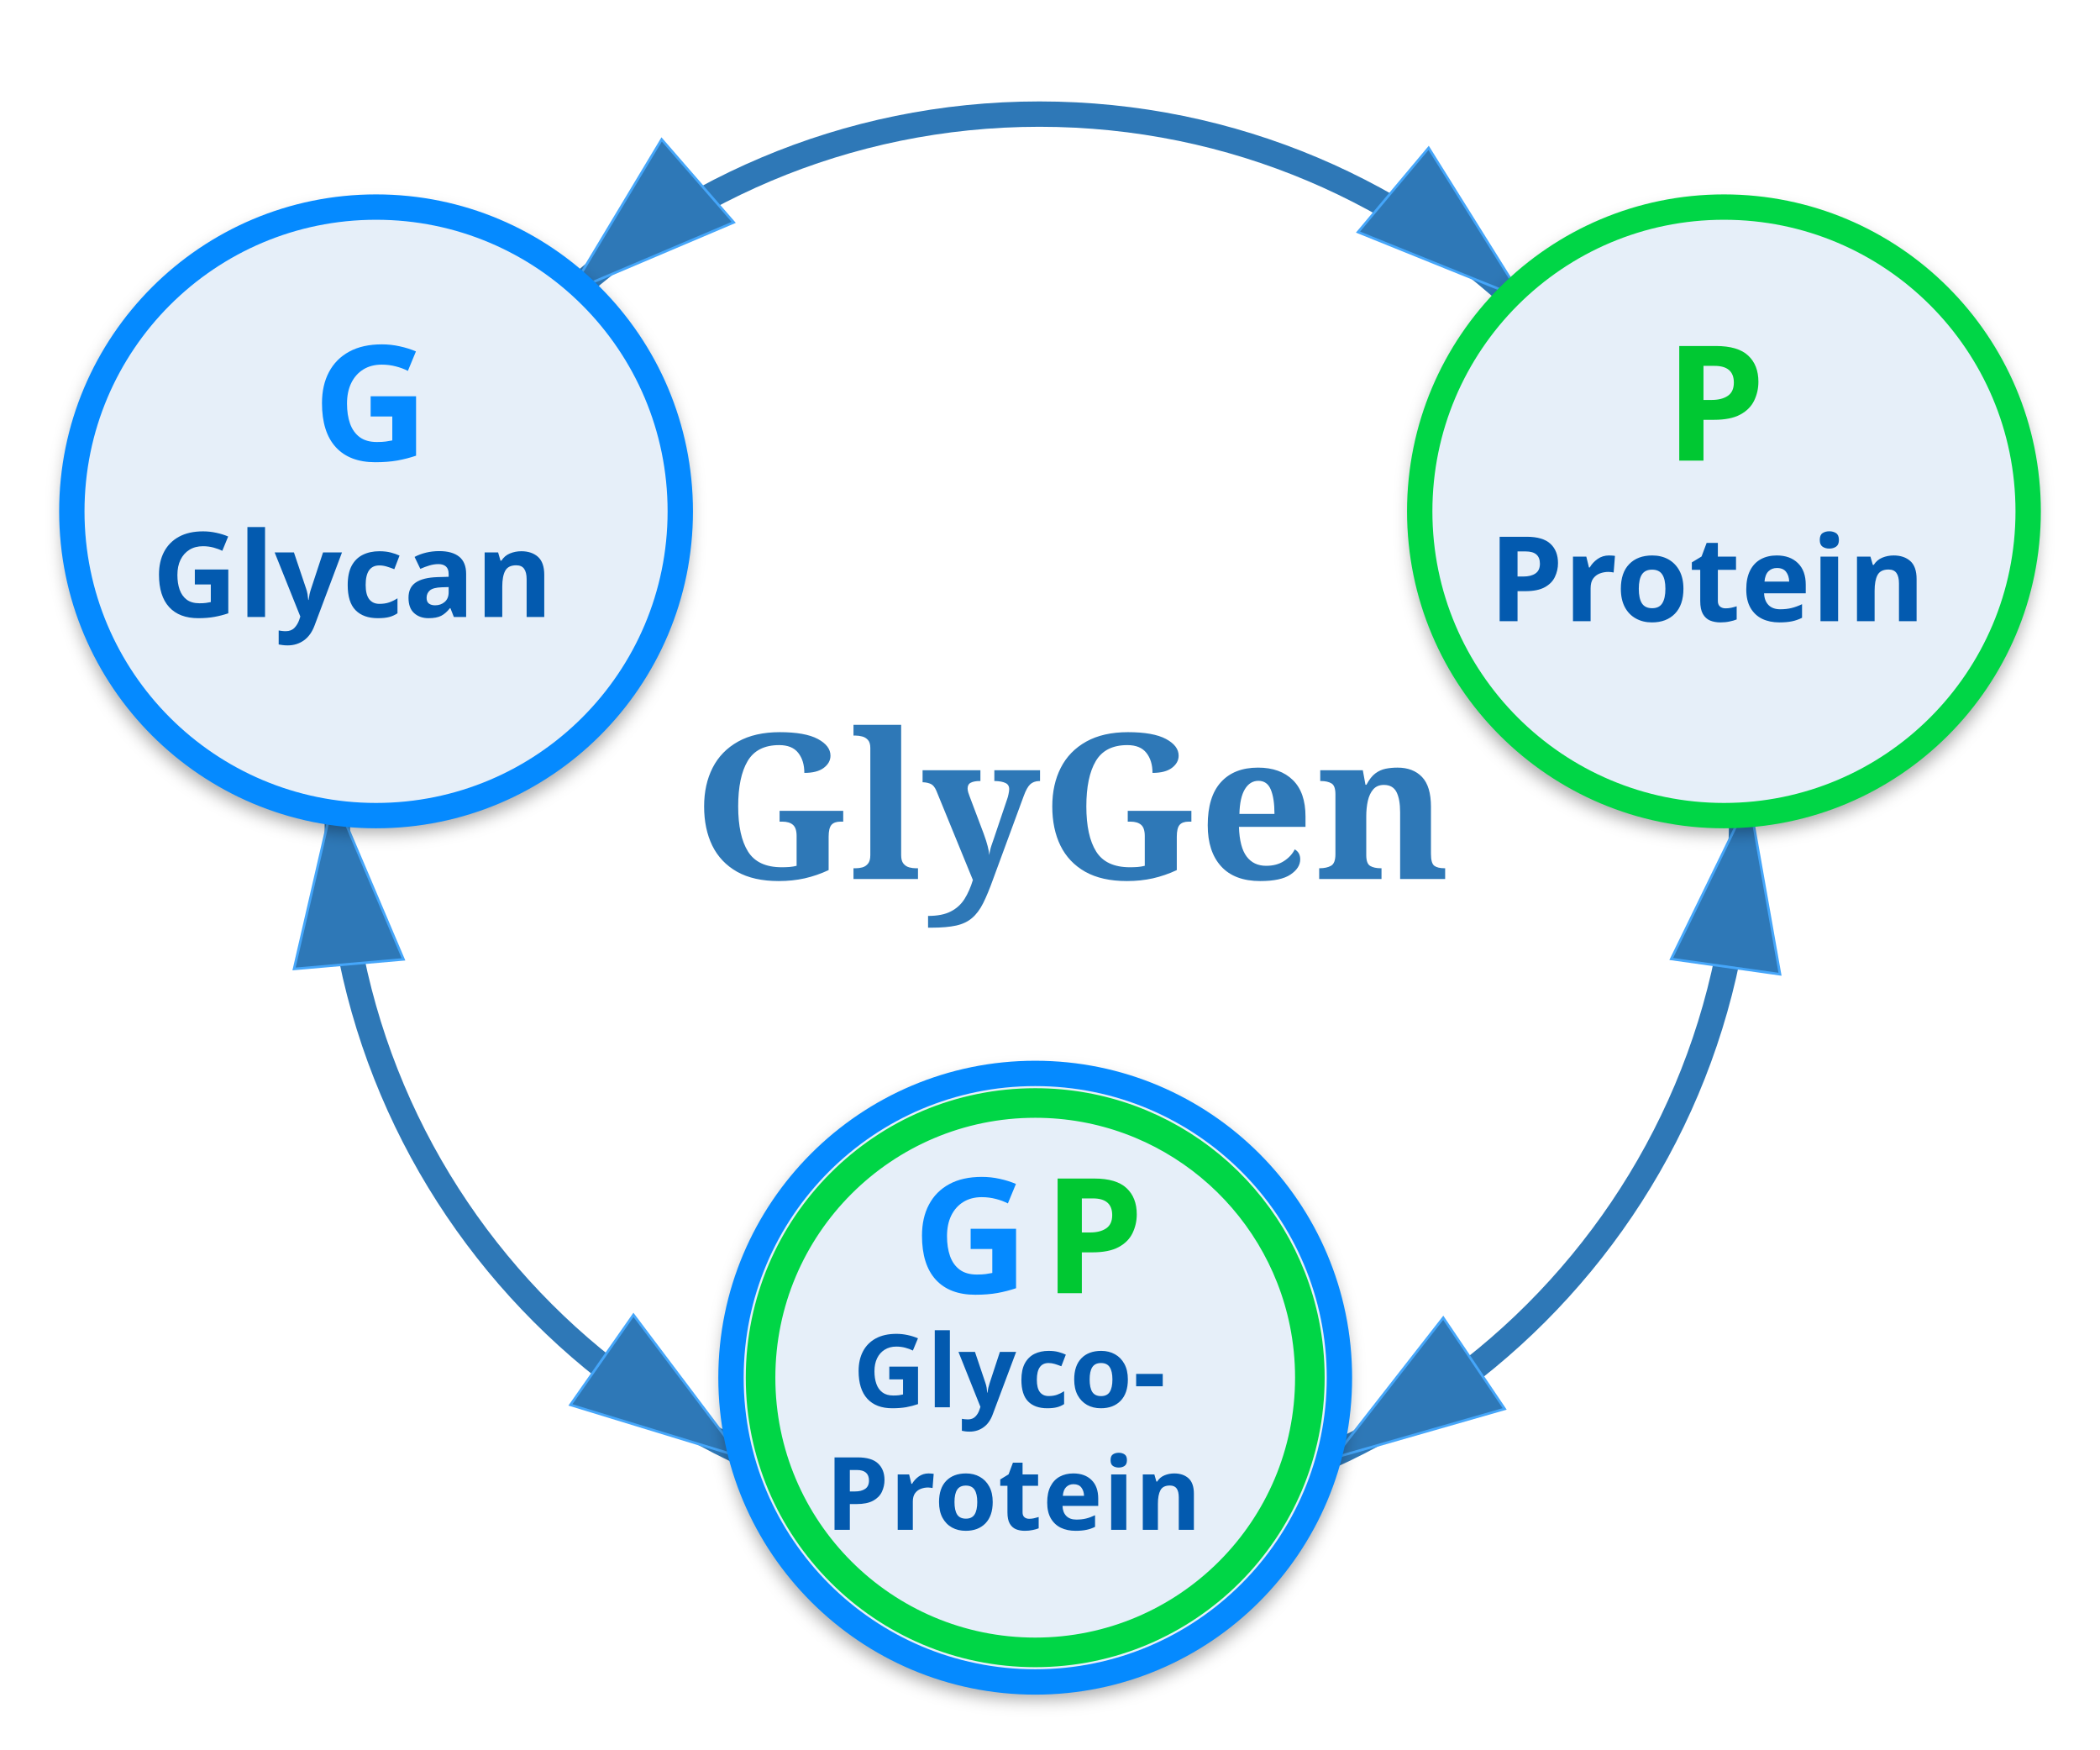
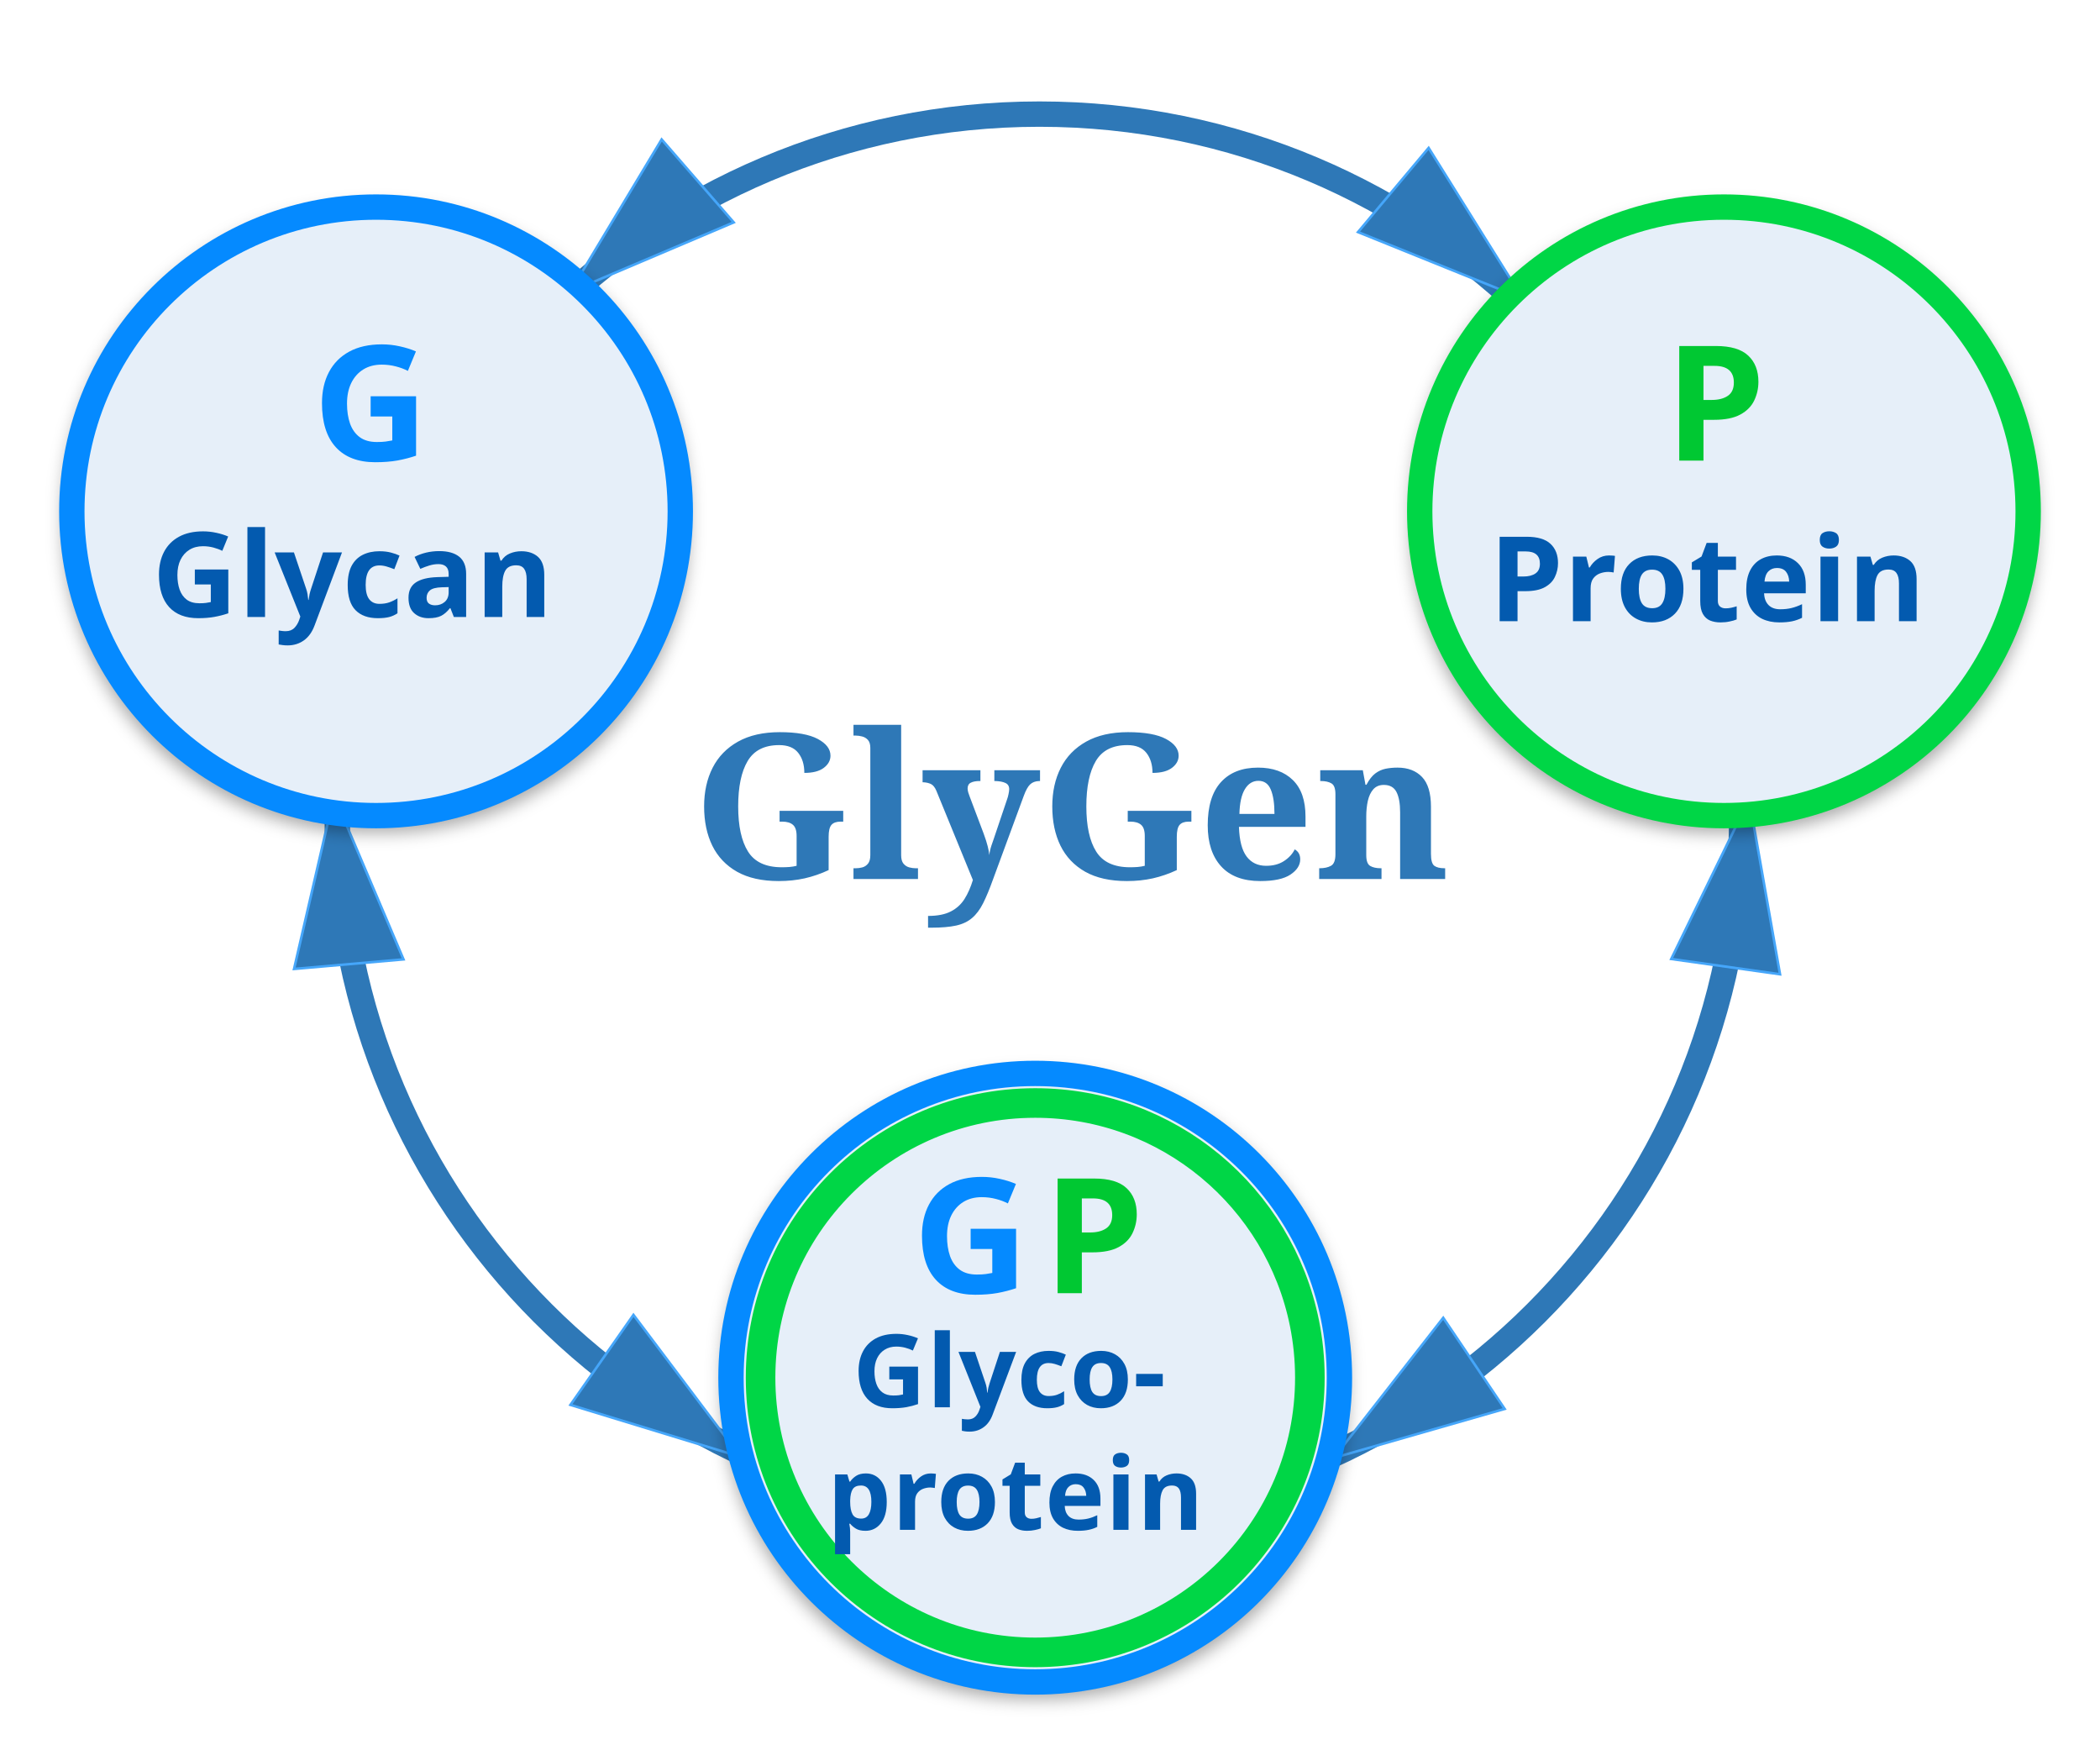
<svg xmlns="http://www.w3.org/2000/svg" xmlns:xlink="http://www.w3.org/1999/xlink" width="497px" height="414px" viewBox="0 0 497 414" version="1.1">
  <defs>
    <circle id="path-1" cx="113.6" cy="72.4" r="72" />
    <filter x="-11.1%" y="-9.7%" width="122.2%" height="122.2%" filterUnits="objectBoundingBox" id="filter-2">
      <feMorphology radius="5" operator="dilate" in="SourceAlpha" result="shadowSpreadOuter1" />
      <feOffset dx="0" dy="2" in="shadowSpreadOuter1" result="shadowOffsetOuter1" />
      <feGaussianBlur stdDeviation="2" in="shadowOffsetOuter1" result="shadowBlurOuter1" />
      <feComposite in="shadowBlurOuter1" in2="SourceAlpha" operator="out" result="shadowBlurOuter1" />
      <feColorMatrix values="0 0 0 0 0   0 0 0 0 0   0 0 0 0 0  0 0 0 0.348 0" type="matrix" in="shadowBlurOuter1" />
    </filter>
    <circle id="path-3" cx="72" cy="72" r="72" />
    <filter x="-11.1%" y="-9.7%" width="122.2%" height="122.2%" filterUnits="objectBoundingBox" id="filter-4">
      <feMorphology radius="5" operator="dilate" in="SourceAlpha" result="shadowSpreadOuter1" />
      <feOffset dx="0" dy="2" in="shadowSpreadOuter1" result="shadowOffsetOuter1" />
      <feGaussianBlur stdDeviation="2" in="shadowOffsetOuter1" result="shadowBlurOuter1" />
      <feComposite in="shadowBlurOuter1" in2="SourceAlpha" operator="out" result="shadowBlurOuter1" />
      <feColorMatrix values="0 0 0 0 0   0 0 0 0 0   0 0 0 0 0  0 0 0 0.347 0" type="matrix" in="shadowBlurOuter1" />
    </filter>
    <circle id="path-5" cx="72" cy="72" r="72" />
    <filter x="-11.1%" y="-9.7%" width="122.2%" height="122.2%" filterUnits="objectBoundingBox" id="filter-6">
      <feMorphology radius="5" operator="dilate" in="SourceAlpha" result="shadowSpreadOuter1" />
      <feOffset dx="0" dy="2" in="shadowSpreadOuter1" result="shadowOffsetOuter1" />
      <feGaussianBlur stdDeviation="2" in="shadowOffsetOuter1" result="shadowBlurOuter1" />
      <feComposite in="shadowBlurOuter1" in2="SourceAlpha" operator="out" result="shadowBlurOuter1" />
      <feColorMatrix values="0 0 0 0 0   0 0 0 0 0   0 0 0 0 0  0 0 0 0.345 0" type="matrix" in="shadowBlurOuter1" />
    </filter>
  </defs>
  <g id="Symbols" stroke="none" stroke-width="1" fill="none" fill-rule="evenodd">
    <g id="glygen-icon">
      <g id="GlyGen_circle" transform="translate(17, 27)">
        <g id="Big-Circle" transform="translate(49, 0)">
          <circle id="Oval-4-Copy" stroke="#2E78B7" stroke-width="6" cx="180" cy="166.2" r="166.2" />
          <polygon id="Triangle" stroke="#45A6FA" stroke-width="0.6" fill="#2E78B7" transform="translate(345.182, 181.9252) rotate(8) translate(-345.182, -181.9252) " points="345.182 161.925 358.182 201.925 332.182 201.925" />
          <polygon id="Triangle-Copy" stroke="#45A6FA" stroke-width="0.6" fill="#2E78B7" transform="translate(14.8, 181.2238) rotate(-5) translate(-14.8, -181.2238) " points="14.8 161.224 27.8 201.224 1.8 201.224" />
          <polygon id="Triangle-Copy-2" stroke="#45A6FA" stroke-width="0.6" fill="#2E78B7" transform="translate(266.2537, 306.7955) rotate(-124) translate(-266.2537, -306.7955) " points="266.254 286.795 279.254 326.795 253.254 326.795" />
          <polygon id="Triangle-Copy-4" stroke="#45A6FA" stroke-width="0.6" fill="#2E78B7" transform="translate(92.84347, 306.2583) scale(-1, 1) rotate(-125) translate(-92.84347, -306.2583) " points="92.843 286.258 105.843 326.258 79.843 326.258" />
          <polygon id="Triangle-Copy-5" stroke="#45A6FA" stroke-width="0.6" fill="#2E78B7" transform="translate(279.0742, 30.81433) scale(-1, 1) rotate(-130) translate(-279.0742, -30.81433) " points="279.074 10.814 289.129 41.752 292.074 50.814 266.074 50.814" />
          <polygon id="Triangle-Copy-3" stroke="#45A6FA" stroke-width="0.6" fill="#2E78B7" transform="translate(84.02296, 28.9324) rotate(-131) translate(-84.02296, -28.9324) " points="84.023 8.932 97.023 48.932 71.023 48.932" />
        </g>
        <g id="Glycan" transform="translate(277.4, 21.6)">
          <g id="Oval-Glycan">
            <use fill="black" fill-opacity="1" filter="url(#filter-2)" xlink:href="#path-1" />
            <use stroke="#00D646" stroke-width="6" fill="#E6EFF9" fill-rule="evenodd" xlink:href="#path-1" />
          </g>
          <text id="P" font-family="Verdana-Bold, Verdana" font-size="38" font-weight="bold" letter-spacing="0.059" fill="#00C832">
            <tspan x="99.6" y="60.4">P</tspan>
          </text>
          <text id="Protein" font-family="Verdana-Bold, Verdana" font-size="28" font-weight="bold" letter-spacing="0.099" fill="#035AAF">
            <tspan x="58" y="98.4">Protein</tspan>
          </text>
        </g>
        <g id="Protein" transform="translate(0, 22)">
          <g id="Oval-Protein">
            <use fill="black" fill-opacity="1" filter="url(#filter-4)" xlink:href="#path-3" />
            <use stroke="#058AFF" stroke-width="6" fill="#E6EFF9" fill-rule="evenodd" xlink:href="#path-3" />
          </g>
          <text id="G" font-family="Verdana-Bold, Verdana" font-size="38" font-weight="bold" letter-spacing="0.06" fill="#058AFF">
            <tspan x="57" y="60">G</tspan>
          </text>
          <text id="Glycan" font-family="Verdana-Bold, Verdana" font-size="28" font-weight="bold" letter-spacing="0.093" fill="#035AAF">
            <tspan x="19" y="97">Glycan</tspan>
          </text>
        </g>
        <g id="Proteoform" transform="translate(156, 227)">
          <g id="Oval-ProteoForm">
            <use fill="black" fill-opacity="1" filter="url(#filter-6)" xlink:href="#path-5" />
            <use stroke="#058AFF" stroke-width="6" fill="#E6EFF9" fill-rule="evenodd" xlink:href="#path-5" />
          </g>
          <path d="M72,137 C107.899,137 137,107.899 137,72 C137,67.585 136.56,63.273 135.721,59.105 C129.739,29.384 103.484,7 72,7 C36.101,7 7,36.101 7,72 C7,107.899 36.101,137 72,137 Z" id="Oval-ProteoForm-Copy" stroke="#00D646" stroke-width="7" />
          <text id="GP" font-family="Verdana-Bold, Verdana" font-size="38" font-weight="bold" letter-spacing="0.059">
            <tspan x="43" y="52" fill="#058AFF">G</tspan>
            <tspan x="73.879" y="52" fill="#00C832">P</tspan>
          </text>
-           <text id="Glyco--Protein" font-family="Verdana-Bold, Verdana" font-size="24" font-weight="bold" letter-spacing="0.162" fill="#035AAF">
+           <text id="Glyco--protein" font-family="Verdana-Bold, Verdana" font-size="24" font-weight="bold" letter-spacing="0.162" fill="#035AAF">
            <tspan x="28.811" y="79">Glyco-</tspan>
-             <tspan x="22.349" y="108">Protein</tspan>
+             <tspan x="22.754" y="108">protein</tspan>
          </text>
        </g>
        <g id="GlyGen" transform="translate(133, 90)" fill="#2E78B7" font-family="Georgia-Bold, Georgia" font-size="48" font-weight="bold" letter-spacing="0.267">
          <text>
            <tspan x="14" y="91">GlyGen</tspan>
          </text>
        </g>
      </g>
    </g>
  </g>
</svg>
